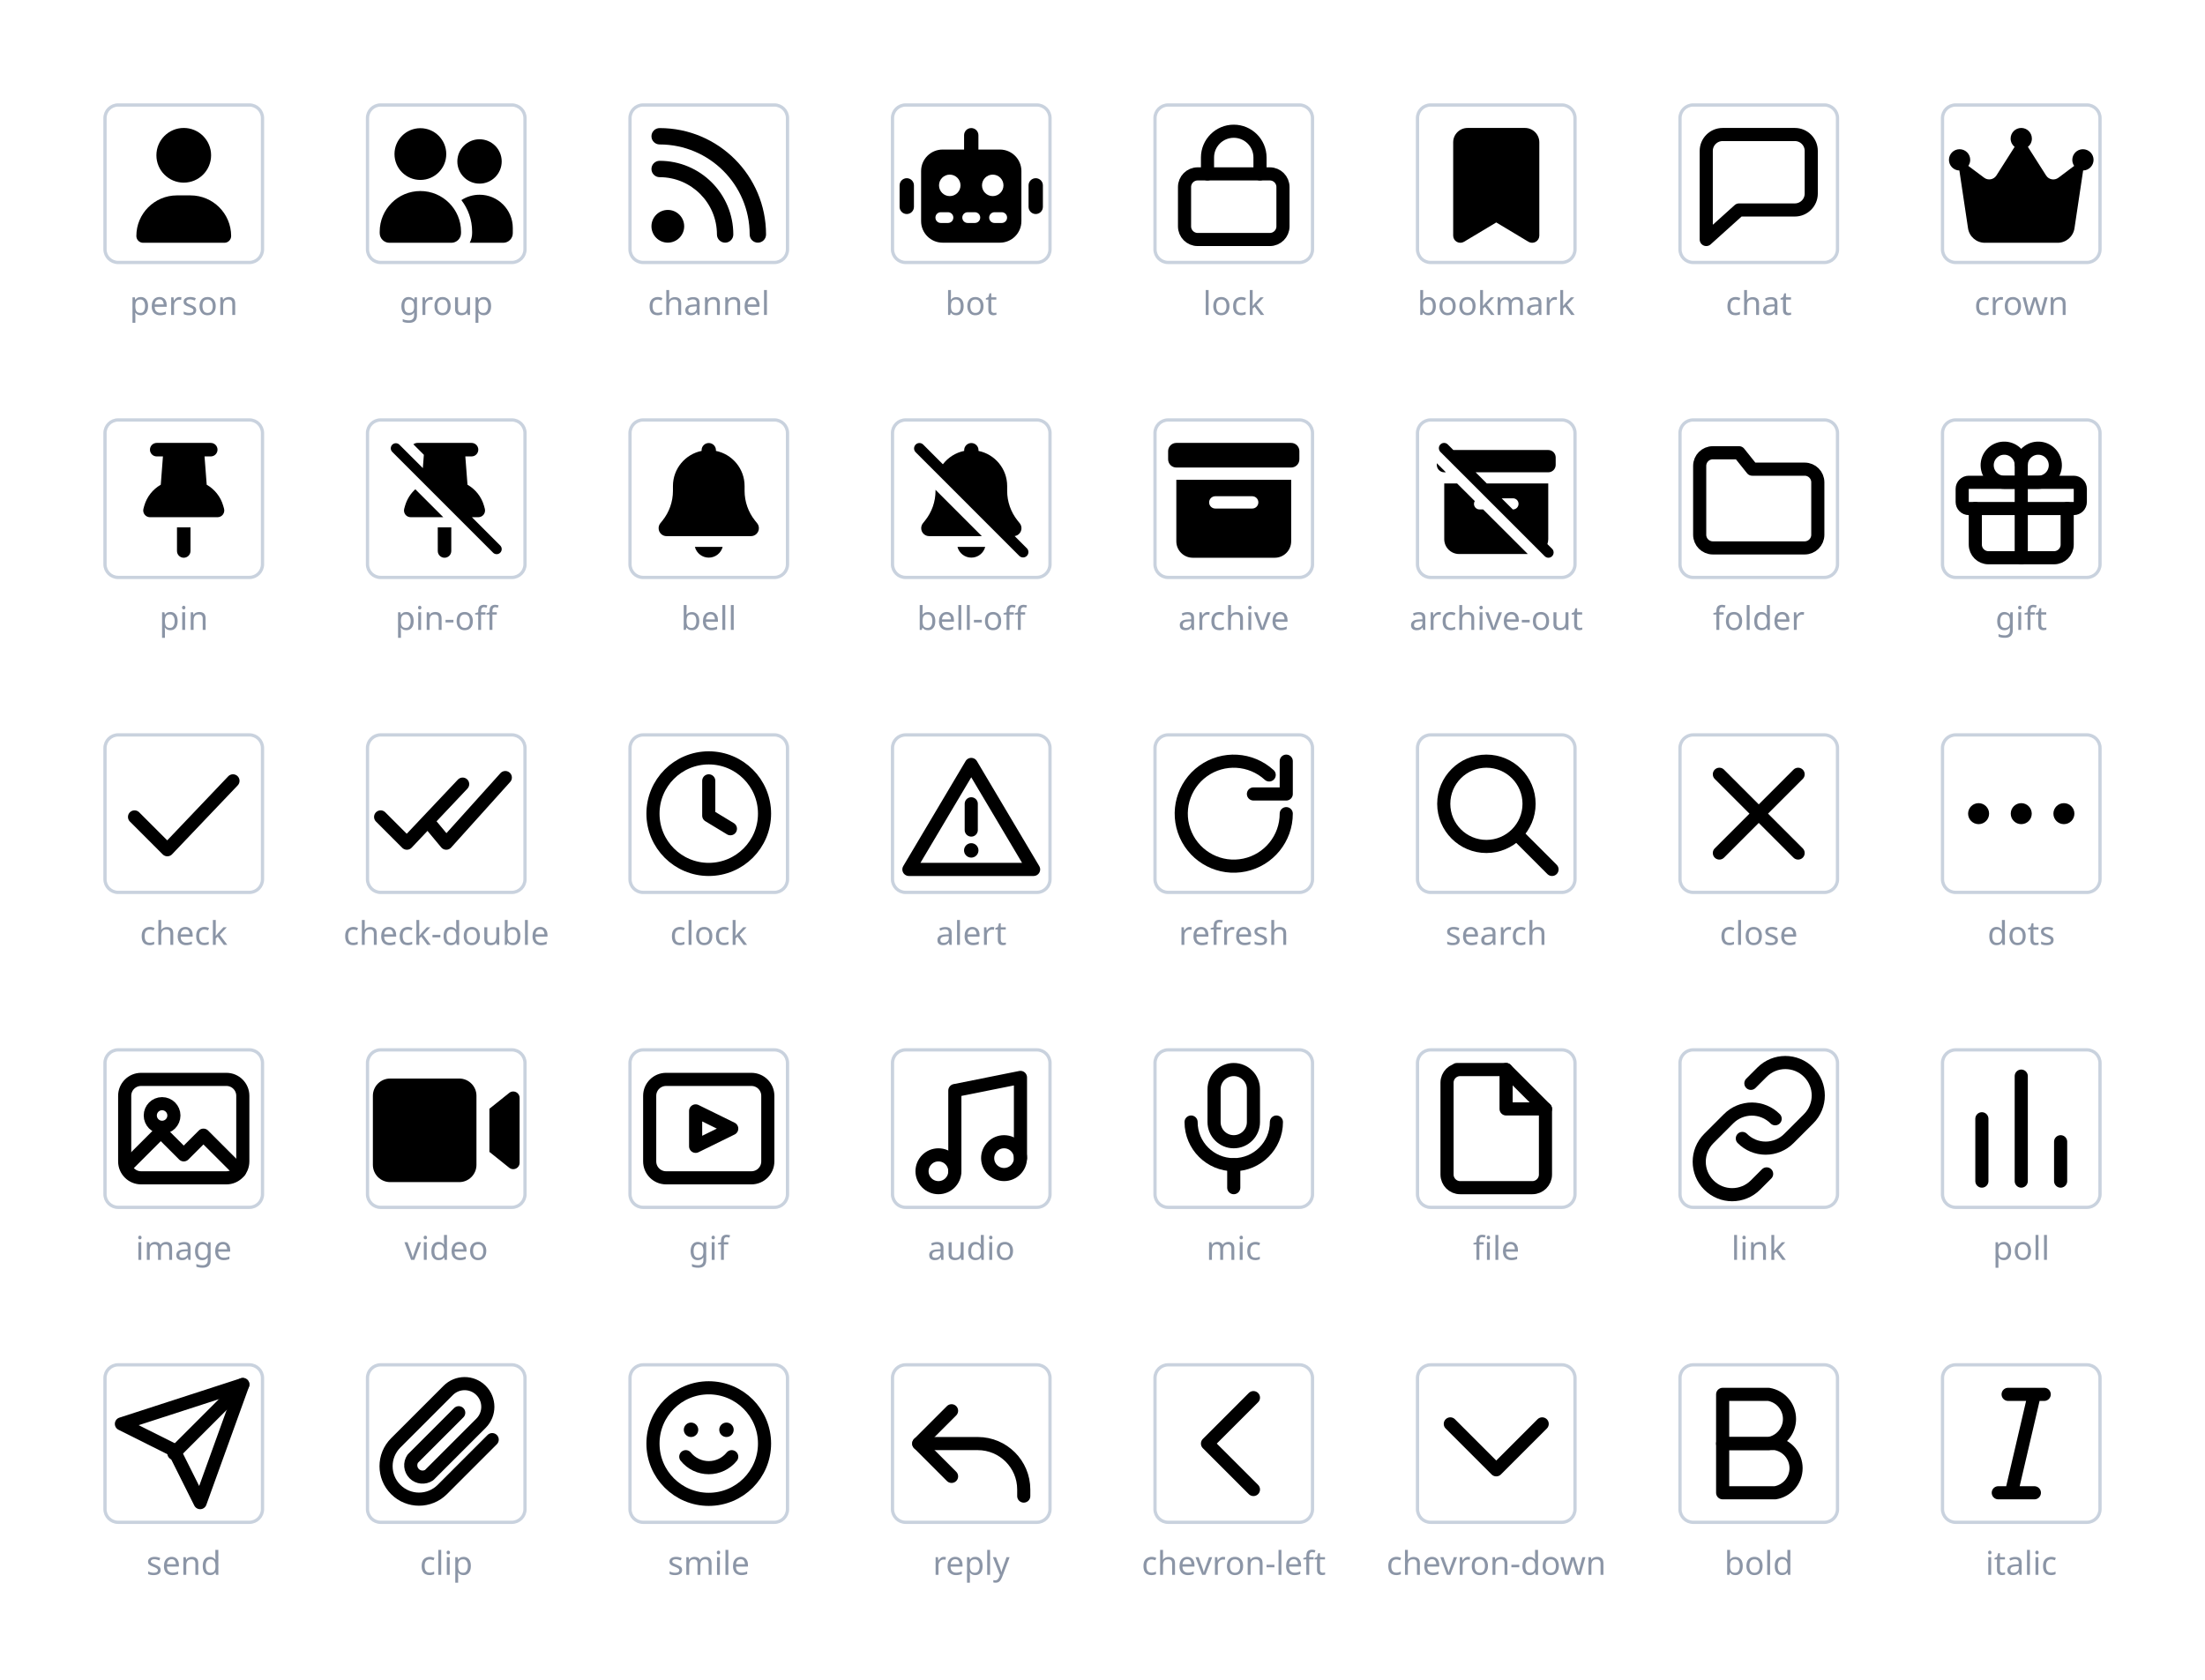
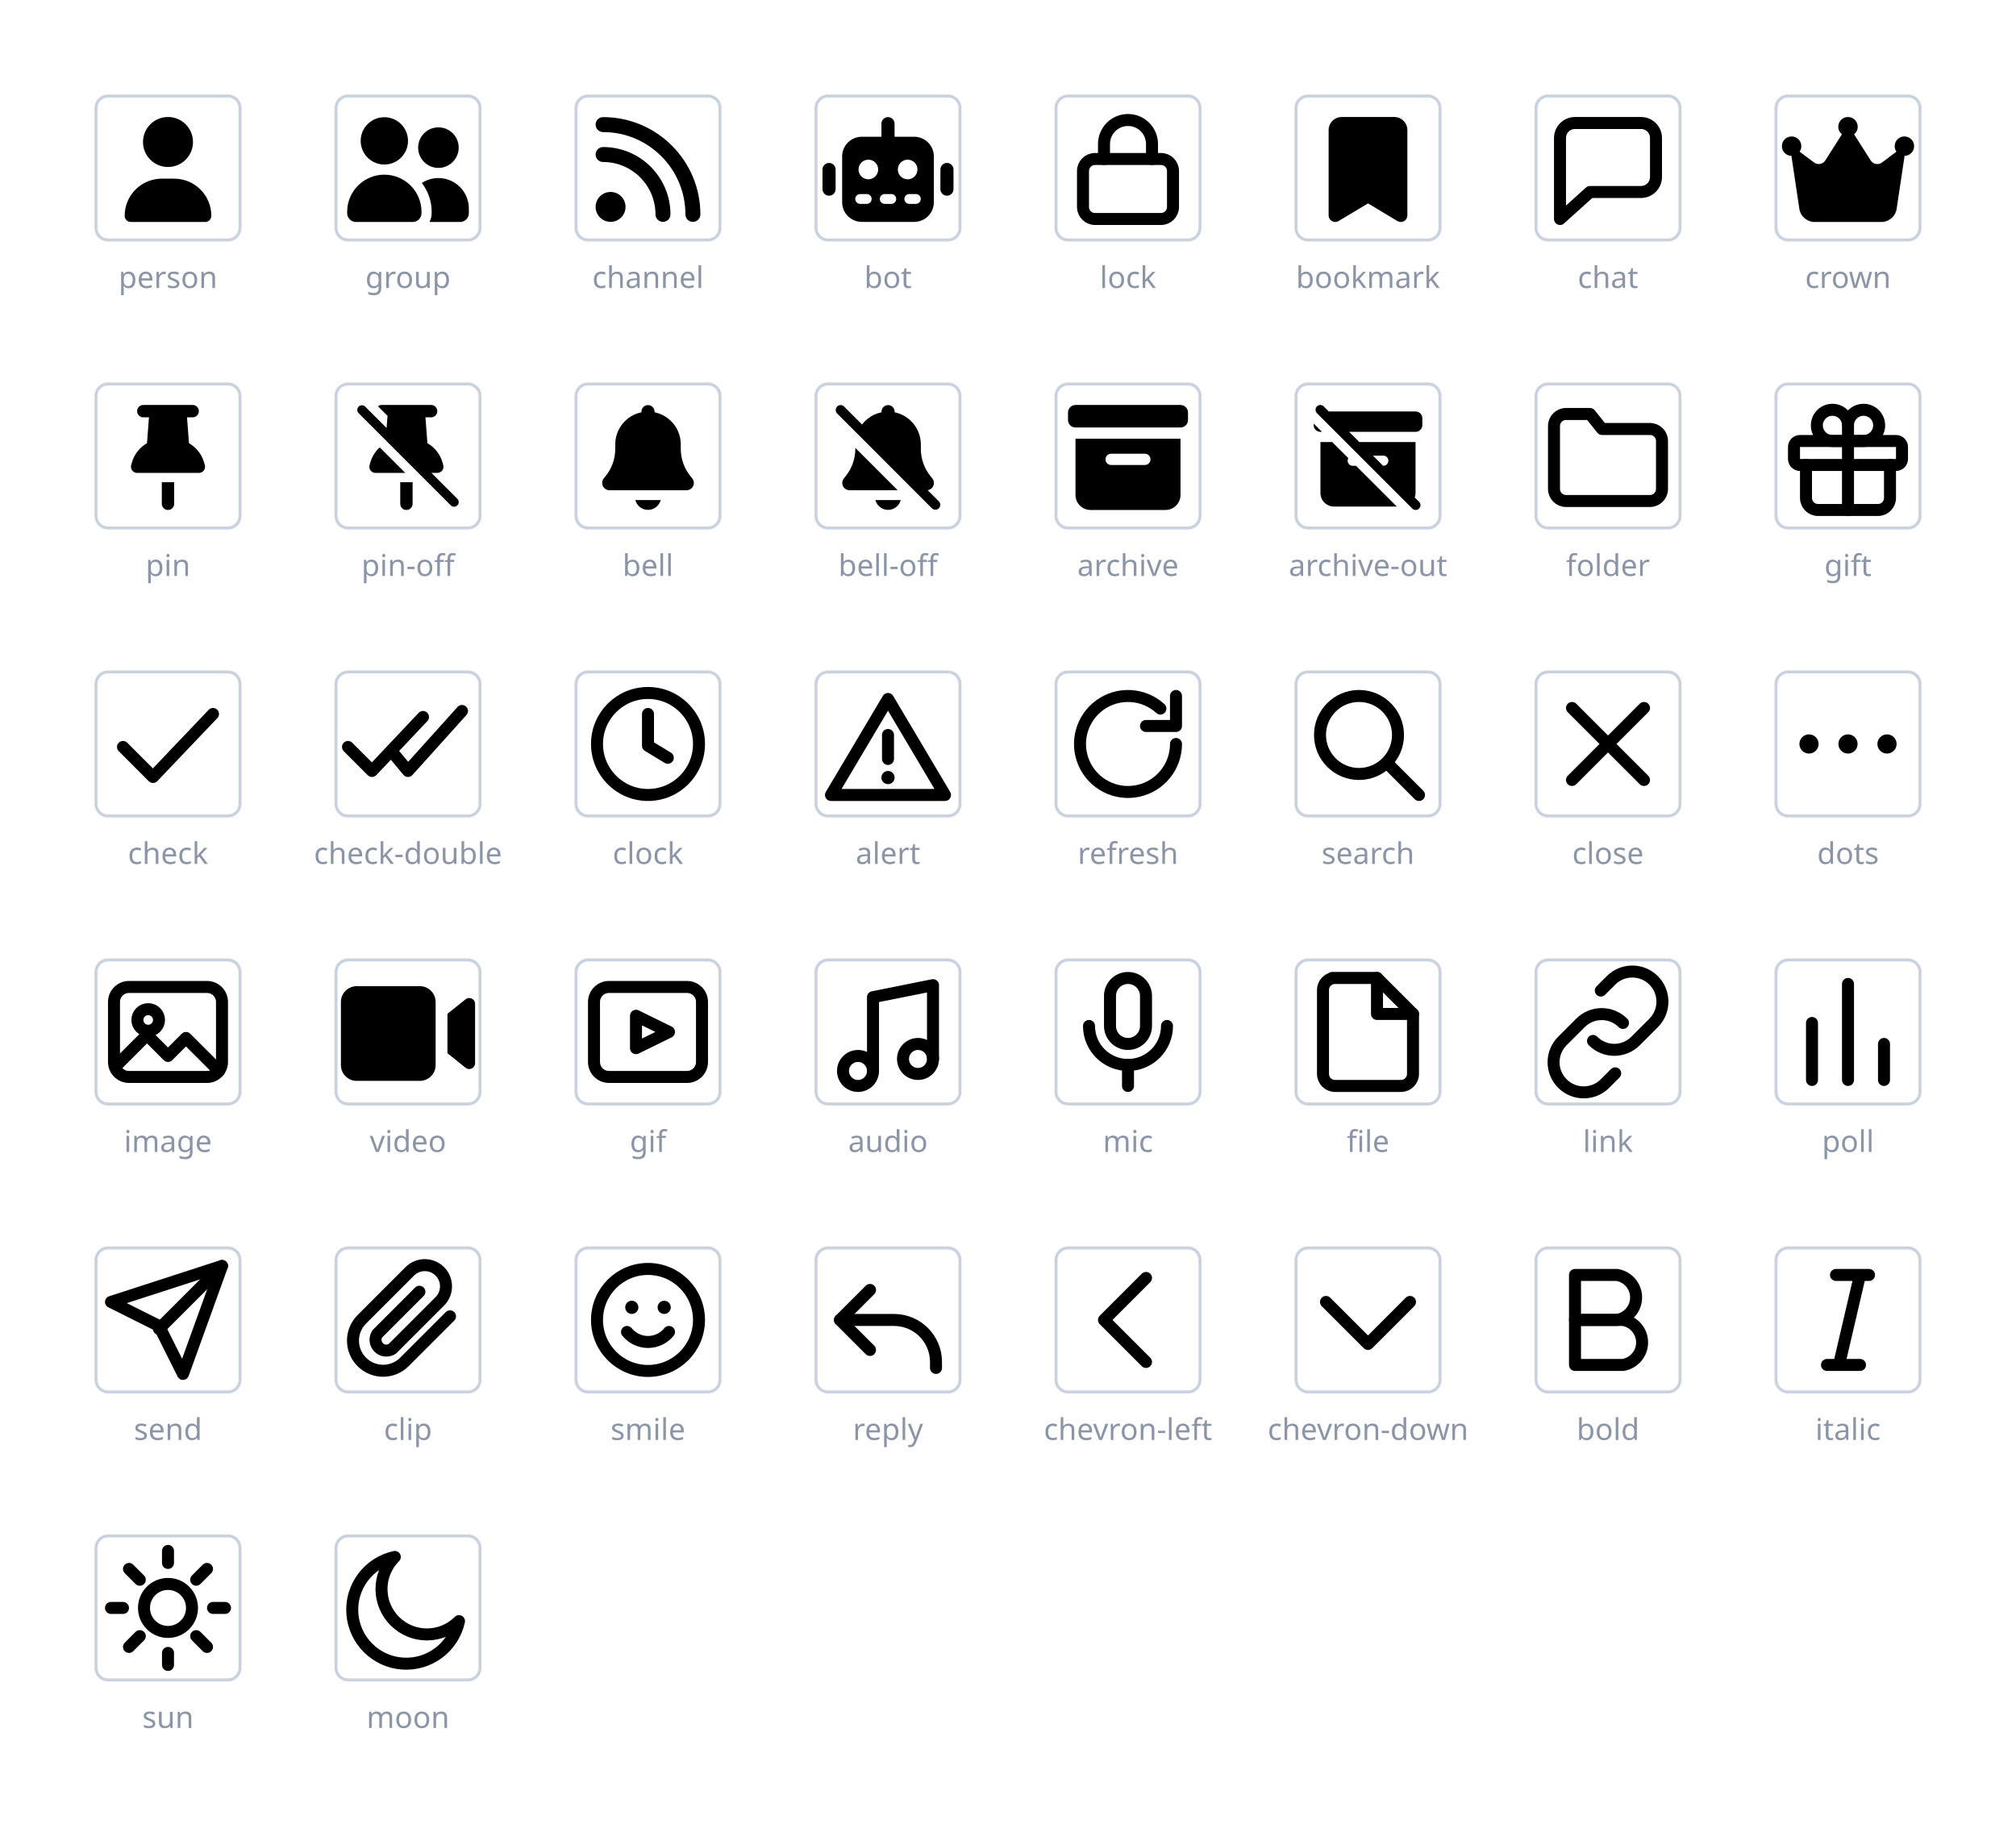
- <svg xmlns="http://www.w3.org/2000/svg" width="336" height="256" viewBox="0 0 336 256" version="1.1" id="svg87">
+ <svg xmlns="http://www.w3.org/2000/svg" width="336" height="304" viewBox="0 0 336 304" version="1.1" id="svg87">
  <defs id="defs87" />
  <g id="i-person">
    <rect data-cell="box" x="16" y="16" width="24" height="24" rx="2" fill="none" stroke="#c9d2de" stroke-width="0.5" id="rect1" style="stroke-linecap:round;stroke-linejoin:round" />
    <text data-guide="label" x="28" y="48" font-family="sans-serif" font-size="5px" text-anchor="middle" fill="#8b95a6" stroke="none" id="text1" style="stroke-width:2;stroke-linecap:round;stroke-linejoin:round">person</text>
    <path d="m 28,27.833 c 2.302,0 4.167,-1.865 4.167,-4.167 C 32.167,21.365 30.302,19.5 28,19.5 c -2.302,0 -4.167,1.865 -4.167,4.167 0,2.302 1.865,4.167 4.167,4.167 z m -1.031,1.944 c -3.42,0 -6.191,2.771 -6.191,6.191 C 20.778,36.538 21.24,37 21.809,37 h 12.382 c 0.569,0 1.031,-0.462 1.031,-1.031 0,-3.42 -2.771,-6.191 -6.191,-6.191 z" id="path1-2" style="fill:currentColor;fill-opacity:1;stroke:none;stroke-width:0.035;stroke-linecap:round;stroke-linejoin:round;stroke-opacity:1" />
  </g>
  <g id="i-group" transform="translate(56,16)" fill="none" stroke="currentColor" stroke-width="2" stroke-linecap="round" stroke-linejoin="round">
    <rect data-cell="box" x="0" y="0" width="24" height="24" rx="2" fill="none" stroke="#c9d2de" stroke-width="0.5" id="rect2" />
    <text data-guide="label" x="12" y="32" font-family="sans-serif" font-size="5" text-anchor="middle" fill="#8b95a6" stroke="none" id="text2">group</text>
    <path d="m 60.113,23.479 c 0,-2.18 1.764,-3.944 3.944,-3.944 2.18,0 3.944,1.764 3.944,3.944 0,2.18 -1.764,3.944 -3.944,3.944 -2.18,0 -3.944,-1.764 -3.944,-3.944 z m -2.254,11.831 c 0,-3.423 2.775,-6.197 6.197,-6.197 3.423,0 6.197,2.775 6.197,6.197 v 0.211 C 70.254,36.338 69.592,37 68.775,37 h -9.437 c -0.817,0 -1.479,-0.662 -1.479,-1.479 z M 73.07,21.225 c 1.866,0 3.38,1.514 3.38,3.38 0,1.866 -1.514,3.38 -3.38,3.38 -1.866,0 -3.38,-1.514 -3.38,-3.38 0,-1.866 1.514,-3.38 3.38,-3.38 z m 0,8.451 c 2.799,0 5.07,2.271 5.07,5.07 v 0.789 C 78.141,36.345 77.486,37 76.676,37 h -5.099 c 0.232,-0.44 0.366,-0.944 0.366,-1.479 v -0.211 c 0,-1.813 -0.613,-3.482 -1.637,-4.813 0.796,-0.518 1.746,-0.82 2.764,-0.82 z" id="path1-6" style="stroke-width:0.035;stroke:none;fill:currentColor;fill-opacity:1" transform="translate(-56,-16)" />
  </g>
  <g id="i-channel" transform="translate(96,16)" fill="none" stroke="currentColor" stroke-width="2" stroke-linecap="round" stroke-linejoin="round">
    <rect data-cell="box" x="0" y="0" width="24" height="24" rx="2" fill="none" stroke="#c9d2de" stroke-width="0.5" id="rect6" />
    <text data-guide="label" x="12" y="32" font-family="sans-serif" font-size="5" text-anchor="middle" fill="#8b95a6" stroke="none" id="text6">channel</text>
    <path d="m 3.269,4.767 c 0,-0.69 0.557,-1.247 1.247,-1.247 8.957,0 16.214,7.257 16.214,16.214 0,0.69 -0.557,1.247 -1.247,1.247 -0.69,0 -1.247,-0.557 -1.247,-1.247 0,-7.577 -6.143,-13.719 -13.719,-13.719 -0.69,0 -1.247,-0.557 -1.247,-1.247 z m 0,13.719 c 0,-1.376 1.119,-2.494 2.494,-2.494 1.376,0 2.494,1.119 2.494,2.494 0,1.376 -1.119,2.494 -2.494,2.494 -1.376,0 -2.494,-1.119 -2.494,-2.494 z M 4.517,8.508 c 6.201,0 11.225,5.024 11.225,11.225 0,0.69 -0.557,1.247 -1.247,1.247 -0.69,0 -1.247,-0.557 -1.247,-1.247 0,-4.821 -3.909,-8.731 -8.731,-8.731 -0.69,0 -1.247,-0.557 -1.247,-1.247 0,-0.69 0.557,-1.247 1.247,-1.247 z" id="path1-7" style="stroke-width:0.039;stroke:none;fill:currentColor;fill-opacity:1" />
  </g>
  <g id="i-bot" transform="translate(136,16)" fill="none" stroke="currentColor" stroke-width="2" stroke-linecap="round" stroke-linejoin="round">
    <rect data-cell="box" x="0" y="0" width="24" height="24" rx="2" fill="none" stroke="#c9d2de" stroke-width="0.5" id="rect8" />
    <text data-guide="label" x="12" y="32" font-family="sans-serif" font-size="5" text-anchor="middle" fill="#8b95a6" stroke="none" id="text8">bot</text>
    <path d="M 13.092,4.609 C 13.092,4.005 12.604,3.517 12,3.517 c -0.604,0 -1.092,0.488 -1.092,1.092 V 6.792 H 7.634 c -1.808,0 -3.275,1.467 -3.275,3.275 v 7.641 c 0,1.808 1.467,3.275 3.275,3.275 h 8.733 c 1.808,0 3.275,-1.467 3.275,-3.275 v -7.641 c 0,-1.808 -1.467,-3.275 -3.275,-3.275 H 13.092 Z M 6.542,17.162 c 0,-0.454 0.365,-0.819 0.819,-0.819 h 1.092 c 0.454,0 0.819,0.365 0.819,0.819 0,0.454 -0.365,0.819 -0.819,0.819 H 7.361 c -0.454,0 -0.819,-0.365 -0.819,-0.819 z m 4.094,0 c 0,-0.454 0.365,-0.819 0.819,-0.819 h 1.092 c 0.454,0 0.819,0.365 0.819,0.819 0,0.454 -0.365,0.819 -0.819,0.819 h -1.092 c -0.454,0 -0.819,-0.365 -0.819,-0.819 z m 4.094,0 c 0,-0.454 0.365,-0.819 0.819,-0.819 h 1.092 c 0.454,0 0.819,0.365 0.819,0.819 0,0.454 -0.365,0.819 -0.819,0.819 h -1.092 c -0.454,0 -0.819,-0.365 -0.819,-0.819 z M 8.725,10.613 c 0.904,0 1.637,0.733 1.637,1.637 0,0.904 -0.733,1.637 -1.637,1.637 -0.904,0 -1.637,-0.733 -1.637,-1.637 0,-0.904 0.733,-1.637 1.637,-1.637 z M 13.637,12.25 c 0,-0.904 0.733,-1.637 1.637,-1.637 0.904,0 1.637,0.733 1.637,1.637 0,0.904 -0.733,1.637 -1.637,1.637 -0.904,0 -1.637,-0.733 -1.637,-1.637 z m -10.37,0 c 0,-0.604 -0.488,-1.092 -1.092,-1.092 -0.604,0 -1.092,0.488 -1.092,1.092 v 3.275 c 0,0.604 0.488,1.092 1.092,1.092 0.604,0 1.092,-0.488 1.092,-1.092 z m 18.558,-1.092 c -0.604,0 -1.092,0.488 -1.092,1.092 v 3.275 c 0,0.604 0.488,1.092 1.092,1.092 0.604,0 1.092,-0.488 1.092,-1.092 V 12.25 c 0,-0.604 -0.488,-1.092 -1.092,-1.092 z" id="path1-9" style="stroke-width:0.034;stroke:none;fill:currentColor;fill-opacity:1" />
  </g>
  <g id="i-lock" transform="translate(176,16)" fill="none" stroke="currentColor" stroke-width="2" stroke-linecap="round" stroke-linejoin="round">
    <rect data-cell="box" x="0" y="0" width="24" height="24" rx="2" fill="none" stroke="#c9d2de" stroke-width="0.5" id="rect12" />
    <text data-guide="label" x="12" y="32" font-family="sans-serif" font-size="5" text-anchor="middle" fill="#8b95a6" stroke="none" id="text12">lock</text>
    <path d="M6.5 10.5h11a2 2 0 0 1 2 2v6a2 2 0 0 1-2 2h-11a2 2 0 0 1-2-2v-6a2 2 0 0 1 2-2Z" id="path13" />
    <path d="M8 10.5V8a4 4 0 0 1 8 0v2.5" id="path14" />
  </g>
  <g id="i-bookmark" transform="translate(216,16)" fill="none" stroke="currentColor" stroke-width="2" stroke-linecap="round" stroke-linejoin="round">
    <rect data-cell="box" x="0" y="0" width="24" height="24" rx="2" fill="none" stroke="#c9d2de" stroke-width="0.5" id="rect14" />
    <text data-guide="label" x="12" y="32" font-family="sans-serif" font-size="5" text-anchor="middle" fill="#8b95a6" stroke="none" id="text14">bookmark</text>
    <path d="M 7.625,3.5 C 6.418,3.5 5.437,4.481 5.437,5.688 V 19.908 c 0,0.393 0.212,0.759 0.554,0.95 0.342,0.191 0.762,0.188 1.101,-0.014 L 12,17.901 l 4.905,2.943 c 0.338,0.202 0.759,0.209 1.101,0.014 0.342,-0.195 0.557,-0.557 0.557,-0.95 V 5.688 C 18.563,4.481 17.582,3.5 16.375,3.5 Z" id="path1-32" style="fill:currentColor;fill-opacity:1;stroke:none;stroke-width:0.068" />
  </g>
  <g id="i-chat" transform="translate(256,16)" fill="none" stroke="currentColor" stroke-width="2" stroke-linecap="round" stroke-linejoin="round">
    <rect data-cell="box" x="0" y="0" width="24" height="24" rx="2" fill="none" stroke="#c9d2de" stroke-width="0.5" id="rect15" />
    <text data-guide="label" x="12" y="32" font-family="sans-serif" font-size="5" text-anchor="middle" fill="#8b95a6" stroke="none" id="text15">chat</text>
    <path d="M6.5 4.5h11A2.5 2.5 0 0 1 20 7v6.5a2.5 2.5 0 0 1-2.5 2.5H9l-5 4.5V7a2.5 2.5 0 0 1 2.5-2.5Z" id="path16" />
  </g>
  <g id="i-crown" transform="translate(296,16)" fill="none" stroke="currentColor" stroke-width="2" stroke-linecap="round" stroke-linejoin="round">
    <rect data-cell="box" x="0" y="0" width="24" height="24" rx="2" fill="none" stroke="#c9d2de" stroke-width="0.5" id="rect16" />
    <text data-guide="label" x="12" y="32" font-family="sans-serif" font-size="5" text-anchor="middle" fill="#8b95a6" stroke="none" id="text16">crown</text>
    <path d="M 13.013,6.384 C 13.385,6.089 13.62,5.631 13.62,5.12 13.62,4.225 12.895,3.5 12,3.5 c -0.895,0 -1.62,0.725 -1.62,1.62 0,0.51 0.239,0.968 0.608,1.264 L 8.216,10.743 c -0.405,0.636 -1.268,0.794 -1.872,0.34 L 3.935,9.281 C 4.117,9.021 4.222,8.701 4.222,8.361 c 0,-0.895 -0.725,-1.62 -1.62,-1.62 -0.895,0 -1.62,0.725 -1.62,1.62 0,0.883 0.709,1.604 1.588,1.62 l 1.321,8.811 C 4.08,20.06 5.17,21 6.454,21 H 17.546 c 1.284,0 2.374,-0.94 2.564,-2.208 l 1.321,-8.811 c 0.879,-0.016 1.588,-0.737 1.588,-1.62 0,-0.895 -0.725,-1.62 -1.62,-1.62 -0.895,0 -1.62,0.725 -1.62,1.62 0,0.34 0.105,0.66 0.288,0.92 l -2.406,1.807 c -0.604,0.454 -1.466,0.296 -1.872,-0.34 z" id="path1-21" style="fill:currentColor;fill-opacity:1;stroke:none;stroke-width:0.081" />
  </g>
  <g id="i-pin" transform="translate(16,64)" fill="none" stroke="currentColor" stroke-width="2" stroke-linecap="round" stroke-linejoin="round">
    <rect data-cell="box" x="0" y="0" width="24" height="24" rx="2" fill="none" stroke="#c9d2de" stroke-width="0.5" id="rect17" />
    <text data-guide="label" x="12" y="32" font-family="sans-serif" font-size="5" text-anchor="middle" fill="#8b95a6" stroke="none" id="text17">pin</text>
    <path d="M 6.851,4.529 C 6.851,3.96 7.311,3.5 7.881,3.5 h 8.235 c 0.569,0 1.029,0.46 1.029,1.029 0,0.569 -0.46,1.029 -1.029,1.029 h -0.949 l 0.331,4.314 c 1.193,0.682 2.117,1.814 2.516,3.207 l 0.122,0.431 c 0.09,0.312 0.026,0.643 -0.167,0.904 -0.193,0.261 -0.502,0.409 -0.824,0.409 H 6.851 c -0.322,0 -0.627,-0.151 -0.82,-0.409 C 5.838,14.158 5.774,13.823 5.864,13.511 l 0.119,-0.431 C 6.382,11.687 7.302,10.555 8.498,9.873 L 8.83,5.559 H 7.881 C 7.311,5.559 6.851,5.099 6.851,4.529 Z M 10.969,16.368 h 2.059 v 3.603 C 13.028,20.54 12.568,21 11.998,21 11.429,21 10.969,20.54 10.969,19.971 Z" id="path1-0" style="fill:currentColor;fill-opacity:1;stroke:none;stroke-width:0.032" />
  </g>
  <g id="i-pin-off" transform="translate(56,64)" fill="none" stroke="currentColor" stroke-width="2" stroke-linecap="round" stroke-linejoin="round">
    <rect data-cell="box" x="0" y="0" width="24" height="24" rx="2" fill="none" stroke="#c9d2de" stroke-width="0.5" id="rect19" />
    <text data-guide="label" x="12" y="32" font-family="sans-serif" font-size="5" text-anchor="middle" fill="#8b95a6" stroke="none" id="text19">pin-off</text>
    <path d="m 4.865,3.773 c -0.302,-0.302 -0.791,-0.302 -1.091,-1.4e-6 -0.299,0.302 -0.302,0.791 -0.003,1.094 L 19.135,20.23 c 0.302,0.302 0.791,0.302 1.091,10e-7 0.299,-0.302 0.302,-0.791 0,-1.091 l -4.313,-4.316 h 0.972 c 0.322,0 0.627,-0.151 0.82,-0.409 0.193,-0.257 0.257,-0.592 0.167,-0.904 l -0.119,-0.431 c -0.399,-1.393 -1.319,-2.525 -2.516,-3.207 l -0.331,-4.314 0.949,1.4e-6 c 0.569,0 1.029,-0.46 1.029,-1.029 C 16.884,3.96 16.424,3.5 15.855,3.5 l -8.235,7.3e-6 c -0.238,0 -0.454,0.08 -0.627,0.212 L 8.588,5.311 8.433,7.341 Z M 11.551,14.824 7.288,10.564 c -0.73,0.659 -1.28,1.525 -1.567,2.519 L 5.599,13.514 c -0.09,0.312 -0.026,0.643 0.167,0.904 0.193,0.261 0.502,0.405 0.824,0.405 z m -0.843,5.147 c 0,0.569 0.46,1.029 1.029,1.029 0.569,0 1.029,-0.46 1.029,-1.029 V 16.368 l -2.059,2e-6 z" id="path1-27" style="fill:currentColor;fill-opacity:1;stroke:none;stroke-width:1;stroke-opacity:1;stroke-dasharray:none" />
  </g>
  <g id="i-bell" transform="translate(96,64)" fill="none" stroke="currentColor" stroke-width="2" stroke-linecap="round" stroke-linejoin="round">
    <rect data-cell="box" x="0" y="0" width="24" height="24" rx="2" fill="none" stroke="#c9d2de" stroke-width="0.5" id="rect22" />
    <text data-guide="label" x="12" y="32" font-family="sans-serif" font-size="5" text-anchor="middle" fill="#8b95a6" stroke="none" id="text22">bell</text>
    <path d="m 12.002,3.517 c -0.604,0 -1.092,0.488 -1.092,1.092 V 4.718 C 8.42,5.223 6.544,7.426 6.544,10.067 v 0.74 c 0,1.641 -0.559,3.234 -1.583,4.517 l -0.334,0.416 c -0.174,0.215 -0.266,0.481 -0.266,0.757 0,0.669 0.542,1.211 1.211,1.211 H 18.429 c 0.669,0 1.211,-0.542 1.211,-1.211 0,-0.276 -0.092,-0.542 -0.266,-0.757 l -0.334,-0.416 c -1.02,-1.283 -1.579,-2.876 -1.579,-4.517 v -0.74 c 0,-2.64 -1.876,-4.844 -4.366,-5.349 V 4.609 c 0,-0.604 -0.488,-1.092 -1.092,-1.092 z M 9.887,19.346 c 0.242,0.942 1.098,1.637 2.115,1.637 1.017,0 1.873,-0.696 2.115,-1.637 z" id="path1" style="fill:currentColor;fill-opacity:1;stroke-width:0.034;stroke:none" />
  </g>
  <g id="i-bell-off" transform="translate(136,64)" fill="none" stroke="currentColor" stroke-width="2" stroke-linecap="round" stroke-linejoin="round">
    <rect data-cell="box" x="0" y="0" width="24" height="24" rx="2" fill="none" stroke="#c9d2de" stroke-width="0.5" id="rect24" />
    <text data-guide="label" x="12" y="32" font-family="sans-serif" font-size="5" text-anchor="middle" fill="#8b95a6" stroke="none" id="text24">bell-off</text>
    <path d="m 4.683,3.757 c -0.321,-0.321 -0.839,-0.321 -1.156,0 -0.317,0.321 -0.321,0.839 -0.003,1.16 L 19.317,20.715 c 0.321,0.321 0.839,0.321 1.156,0 0.317,-0.321 0.321,-0.839 0,-1.156 L 18.612,17.698 c 0.587,-0.082 1.04,-0.59 1.04,-1.201 0,-0.276 -0.092,-0.542 -0.266,-0.757 L 19.052,15.324 C 18.032,14.042 17.472,12.449 17.472,10.808 v -0.74 c 0,-2.64 -1.876,-4.844 -4.366,-5.348 V 4.61 c 0,-0.604 -0.488,-1.092 -1.092,-1.092 -0.604,0 -1.092,0.488 -1.092,1.092 V 4.719 C 9.607,4.985 8.46,5.729 7.676,6.756 Z m 1.873,7.047 c 0,1.641 -0.559,3.234 -1.583,4.516 L 4.64,15.737 c -0.171,0.215 -0.266,0.481 -0.266,0.757 0,0.669 0.542,1.211 1.211,1.211 H 13.611 L 6.554,10.648 v 0.153 z m 5.458,10.178 c 1.016,0 1.873,-0.696 2.115,-1.637 H 9.9 c 0.242,0.941 1.098,1.637 2.115,1.637 z" id="path1-3" style="fill:currentColor;fill-opacity:1;stroke-width:0.034;stroke:none" />
  </g>
  <g id="i-archive" transform="translate(176,64)" fill="none" stroke="currentColor" stroke-width="2" stroke-linecap="round" stroke-linejoin="round">
    <rect data-cell="box" x="0" y="0" width="24" height="24" rx="2" fill="none" stroke="#c9d2de" stroke-width="0.5" id="rect27" />
    <text data-guide="label" x="12" y="32" font-family="sans-serif" font-size="5" text-anchor="middle" fill="#8b95a6" stroke="none" id="text27">archive</text>
    <path d="m 2,4.75 c 0,-0.691 0.559,-1.25 1.25,-1.25 H 20.75 C 21.441,3.5 22,4.059 22,4.75 V 6 c 0,0.691 -0.559,1.25 -1.25,1.25 H 3.25 c -0.691,0 -1.25,-0.559 -1.25,-1.25 z m 1.25,4.375 H 20.75 V 18.5 c 0,1.379 -1.121,2.5 -2.5,2.5 H 5.75 c -1.379,0 -2.5,-1.121 -2.5,-2.5 z m 5.937,2.5 c -0.52,0 -0.938,0.418 -0.938,0.938 0,0.52 0.418,0.938 0.938,0.938 H 14.812 c 0.52,0 0.938,-0.418 0.938,-0.938 0,-0.52 -0.418,-0.938 -0.938,-0.938 z" id="path1-5" style="fill:currentColor;fill-opacity:1;stroke:none;stroke-width:0.039" />
  </g>
  <g id="i-archive-out" transform="translate(216,64)" fill="none" stroke="currentColor" stroke-width="2" stroke-linecap="round" stroke-linejoin="round">
    <rect data-cell="box" x="0" y="0" width="24" height="24" rx="2" fill="none" stroke="#c9d2de" stroke-width="0.5" id="rect30" />
    <text data-guide="label" x="12" y="32" font-family="sans-serif" font-size="5" text-anchor="middle" fill="#8b95a6" stroke="none" id="text30">archive-out</text>
    <path id="path1-5-8" style="fill:currentColor;fill-opacity:1;stroke:none;stroke-width:0.035" d="m 4.051,3.5 c -0.204,0 -0.408,0.079 -0.563,0.236 -0.286,0.29 -0.305,0.741 -0.062,1.055 -0.003,0.002 -0.006,0.004 -0.009,0.006 l 0.056,0.056 c 0.005,0.005 0.008,0.01 0.012,0.015 l 3.113,3.11 1.698,1.698 2.264,2.264 1.698,1.698 7.126,7.126 c 0.313,0.313 0.817,0.313 1.126,0 0.31,-0.313 0.313,-0.82 0,-1.129 l -0.719,-0.719 c 0.083,-0.235 0.133,-0.486 0.133,-0.749 V 9.677 H 10.558 L 8.86,7.979 H 19.925 c 0.626,0 1.132,-0.506 1.132,-1.132 v -1.132 c 0,-0.626 -0.506,-1.132 -1.132,-1.132 H 5.464 L 4.617,3.736 C 4.461,3.579 4.256,3.5 4.051,3.5 Z M 2.943,6.593 V 6.846 c 0,0.626 0.506,1.132 1.132,1.132 h 0.256 z m 1.132,3.084 v 8.491 c 0,1.249 1.015,2.264 2.264,2.264 H 16.809 L 10.004,13.639 H 9.453 c -0.471,0 -0.849,-0.379 -0.849,-0.849 0,-0.157 0.047,-0.301 0.121,-0.428 L 6.033,9.677 Z m 8.748,2.264 h 1.725 c 0.471,0 0.849,0.379 0.849,0.849 0,0.471 -0.379,0.849 -0.849,0.849 h -0.027 z" />
  </g>
  <g id="i-folder" transform="translate(256,64)" fill="none" stroke="currentColor" stroke-width="2" stroke-linecap="round" stroke-linejoin="round">
    <rect data-cell="box" x="0" y="0" width="24" height="24" rx="2" fill="none" stroke="#c9d2de" stroke-width="0.5" id="rect33" />
    <text data-guide="label" x="12" y="32" font-family="sans-serif" font-size="5" text-anchor="middle" fill="#8b95a6" stroke="none" id="text33">folder</text>
    <path d="M3 7a2 2 0 0 1 2-2h4l2 2.5h8a2 2 0 0 1 2 2v8a2 2 0 0 1-2 2H5a2 2 0 0 1-2-2Z" id="path34" />
  </g>
  <g id="i-gift" transform="translate(296,64)" fill="none" stroke="currentColor" stroke-width="2" stroke-linecap="round" stroke-linejoin="round">
    <rect data-cell="box" x="0" y="0" width="24" height="24" rx="2" fill="none" stroke="#c9d2de" stroke-width="0.5" id="rect34" />
    <text data-guide="label" x="12" y="32" font-family="sans-serif" font-size="5" text-anchor="middle" fill="#8b95a6" stroke="none" id="text34">gift</text>
    <path d="M4 9.5h16a1 1 0 0 1 1 1v2a1 1 0 0 1-1 1H4a1 1 0 0 1-1-1v-2a1 1 0 0 1 1-1Z" id="path35" />
    <path d="M5 13.5V19a2 2 0 0 0 2 2h10a2 2 0 0 0 2-2v-5.5" id="path36" />
    <path d="M12 9.5V21" id="path37" />
    <path d="M12 9.5V6.7a2.6 2.6 0 1 0-2.6 2.8H12" id="path38" />
    <path d="M12 6.7a2.6 2.6 0 1 1 2.6 2.8H12" id="path39" />
  </g>
  <g id="i-check" transform="translate(16,112)" fill="none" stroke="currentColor" stroke-width="2" stroke-linecap="round" stroke-linejoin="round">
    <rect data-cell="box" x="0" y="0" width="24" height="24" rx="2" fill="none" stroke="#c9d2de" stroke-width="0.5" id="rect39" />
    <text data-guide="label" x="12" y="32" font-family="sans-serif" font-size="5" text-anchor="middle" fill="#8b95a6" stroke="none" id="text39">check</text>
    <path d="M4.5 12.5 9.5 17.5 19.5 7" id="path40" />
  </g>
  <g id="i-check-double" transform="translate(56,112)" fill="none" stroke="currentColor" stroke-width="2" stroke-linecap="round" stroke-linejoin="round">
    <rect data-cell="box" x="0" y="0" width="24" height="24" rx="2" fill="none" stroke="#c9d2de" stroke-width="0.5" id="rect40" />
    <text data-guide="label" x="12" y="32" font-family="sans-serif" font-size="5" text-anchor="middle" fill="#8b95a6" stroke="none" id="text40">check-double</text>
    <path d="M2 12.5 6 16.5 14.5 7.5" id="path41" />
    <path d="M9.5 13.5 12 16.5 21 6.5" id="path42" />
  </g>
  <g id="i-clock" transform="translate(96,112)" fill="none" stroke="currentColor" stroke-width="2" stroke-linecap="round" stroke-linejoin="round">
    <rect data-cell="box" x="0" y="0" width="24" height="24" rx="2" fill="none" stroke="#c9d2de" stroke-width="0.5" id="rect42" />
    <text data-guide="label" x="12" y="32" font-family="sans-serif" font-size="5" text-anchor="middle" fill="#8b95a6" stroke="none" id="text42">clock</text>
    <path d="M12 3.5a8.5 8.5 0 1 1 0 17 8.5 8.5 0 0 1 0-17Z" id="path43" />
    <path d="M12 7v5.3l3.3 2" id="path44" />
  </g>
  <g id="i-alert" transform="translate(136,112)" fill="none" stroke="currentColor" stroke-width="2" stroke-linecap="round" stroke-linejoin="round">
    <rect data-cell="box" x="0" y="0" width="24" height="24" rx="2" fill="none" stroke="#c9d2de" stroke-width="0.5" id="rect44" />
    <text data-guide="label" x="12" y="32" font-family="sans-serif" font-size="5" text-anchor="middle" fill="#8b95a6" stroke="none" id="text44">alert</text>
    <path d="M12 4.5 21.5 20.5H2.5Z" id="path45" />
    <path d="M12 10.5v4" id="path46" />
    <path fill="currentColor" stroke="none" d="M12 16.5a1.1 1.1 0 1 1 0 2.2 1.1 1.1 0 0 1 0-2.2Z" id="path47" />
  </g>
  <g id="i-refresh" transform="translate(176,112)" fill="none" stroke="currentColor" stroke-width="2" stroke-linecap="round" stroke-linejoin="round">
    <rect data-cell="box" x="0" y="0" width="24" height="24" rx="2" fill="none" stroke="#c9d2de" stroke-width="0.5" id="rect47" />
    <text data-guide="label" x="12" y="32" font-family="sans-serif" font-size="5" text-anchor="middle" fill="#8b95a6" stroke="none" id="text47">refresh</text>
    <path d="M20 12a8 8 0 1 1-2.6-5.9" id="path48" />
    <path d="M20 4v5h-5" id="path49" />
  </g>
  <g id="i-search" transform="translate(216,112)" fill="none" stroke="currentColor" stroke-width="2" stroke-linecap="round" stroke-linejoin="round">
    <rect data-cell="box" x="0" y="0" width="24" height="24" rx="2" fill="none" stroke="#c9d2de" stroke-width="0.5" id="rect49" />
    <text data-guide="label" x="12" y="32" font-family="sans-serif" font-size="5" text-anchor="middle" fill="#8b95a6" stroke="none" id="text49">search</text>
    <path d="M10.5 4a6.5 6.5 0 1 1 0 13 6.5 6.5 0 0 1 0-13Z" id="path50" />
    <path d="M15.3 15.3 20.5 20.5" id="path51" />
  </g>
  <g id="i-close" transform="translate(256,112)" fill="none" stroke="currentColor" stroke-width="2" stroke-linecap="round" stroke-linejoin="round">
    <rect data-cell="box" x="0" y="0" width="24" height="24" rx="2" fill="none" stroke="#c9d2de" stroke-width="0.5" id="rect51" />
    <text data-guide="label" x="12" y="32" font-family="sans-serif" font-size="5" text-anchor="middle" fill="#8b95a6" stroke="none" id="text51">close</text>
    <path d="M6 6 18 18M18 6 6 18" id="path52" />
  </g>
  <g id="i-dots" transform="translate(296,112)" fill="none" stroke="currentColor" stroke-width="2" stroke-linecap="round" stroke-linejoin="round">
    <rect data-cell="box" x="0" y="0" width="24" height="24" rx="2" fill="none" stroke="#c9d2de" stroke-width="0.5" id="rect52" />
    <text data-guide="label" x="12" y="32" font-family="sans-serif" font-size="5" text-anchor="middle" fill="#8b95a6" stroke="none" id="text52">dots</text>
    <path fill="currentColor" stroke="none" d="M5.5 10.4a1.6 1.6 0 1 1 0 3.2 1.6 1.6 0 0 1 0-3.2Z" id="path53" />
    <path fill="currentColor" stroke="none" d="M12 10.4a1.6 1.6 0 1 1 0 3.2 1.6 1.6 0 0 1 0-3.2Z" id="path54" />
    <path fill="currentColor" stroke="none" d="M18.5 10.4a1.6 1.6 0 1 1 0 3.2 1.6 1.6 0 0 1 0-3.2Z" id="path55" />
  </g>
  <g id="i-image" transform="translate(16,160)" fill="none" stroke="currentColor" stroke-width="2" stroke-linecap="round" stroke-linejoin="round">
    <rect data-cell="box" x="0" y="0" width="24" height="24" rx="2" fill="none" stroke="#c9d2de" stroke-width="0.5" id="rect55" />
    <text data-guide="label" x="12" y="32" font-family="sans-serif" font-size="5" text-anchor="middle" fill="#8b95a6" stroke="none" id="text55">image</text>
    <path d="M5.5 4.5h13A2.5 2.5 0 0 1 21 7v10a2.5 2.5 0 0 1-2.5 2.5h-13A2.5 2.5 0 0 1 3 17V7a2.5 2.5 0 0 1 2.5-2.5Z" id="path56" />
    <path d="M8.7 8.2a1.8 1.8 0 1 1 0 3.6 1.8 1.8 0 0 1 0-3.6Z" id="path57" />
    <path d="M3.5 17.5 8.5 12.5l3.5 3.5 3-3 5.5 5.5" id="path58" />
  </g>
  <g id="i-video" transform="translate(56,160)" fill="none" stroke="currentColor" stroke-width="2" stroke-linecap="round" stroke-linejoin="round">
    <rect data-cell="box" x="0" y="0" width="24" height="24" rx="2" fill="none" stroke="#c9d2de" stroke-width="0.5" id="rect58" />
    <text data-guide="label" x="12" y="32" font-family="sans-serif" font-size="5" text-anchor="middle" fill="#8b95a6" stroke="none" id="text58">video</text>
    <path d="m 3.45,4.369 c -1.451,0 -2.631,1.18 -2.631,2.631 V 17.523 c 0,1.451 1.18,2.631 2.631,2.631 H 13.973 c 1.451,0 2.631,-1.18 2.631,-2.631 V 6.999 c 0,-1.451 -1.18,-2.631 -2.631,-2.631 z M 18.577,15.55 l 3.021,2.417 c 0.173,0.14 0.386,0.214 0.608,0.214 0.539,0 0.974,-0.436 0.974,-0.974 V 7.316 c 0,-0.539 -0.436,-0.974 -0.974,-0.974 -0.222,0 -0.436,0.074 -0.608,0.214 L 18.577,8.973 Z" id="path1-279" style="fill:currentColor;fill-opacity:1;stroke:none;stroke-width:0.035;stroke-linecap:round;stroke-linejoin:round;stroke-opacity:1" />
  </g>
  <g id="i-gif" transform="translate(96,160)" fill="none" stroke="currentColor" stroke-width="2" stroke-linecap="round" stroke-linejoin="round">
    <rect data-cell="box" x="0" y="0" width="24" height="24" rx="2" fill="none" stroke="#c9d2de" stroke-width="0.5" id="rect60" />
    <text data-guide="label" x="12" y="32" font-family="sans-serif" font-size="5" text-anchor="middle" fill="#8b95a6" stroke="none" id="text60">gif</text>
    <path d="M5.5 4.5h13A2.5 2.5 0 0 1 21 7v10a2.5 2.5 0 0 1-2.5 2.5h-13A2.5 2.5 0 0 1 3 17V7a2.5 2.5 0 0 1 2.5-2.5Z" id="path61" />
    <path d="M10 9.3 15.5 12 10 14.7Z" id="path62" />
  </g>
  <g id="i-audio" transform="translate(136,160)" fill="none" stroke="currentColor" stroke-width="2" stroke-linecap="round" stroke-linejoin="round">
    <rect data-cell="box" x="0" y="0" width="24" height="24" rx="2" fill="none" stroke="#c9d2de" stroke-width="0.5" id="rect62" />
    <text data-guide="label" x="12" y="32" font-family="sans-serif" font-size="5" text-anchor="middle" fill="#8b95a6" stroke="none" id="text62">audio</text>
    <path d="M9.5 18.5V6.2l10-2v12.3" id="path63" />
    <path d="M7 16a2.5 2.5 0 1 1 0 5 2.5 2.5 0 0 1 0-5Z" id="path64" />
    <path d="M17 14a2.5 2.5 0 1 1 0 5 2.5 2.5 0 0 1 0-5Z" id="path65" />
  </g>
  <g id="i-mic" transform="translate(176,160)" fill="none" stroke="currentColor" stroke-width="2" stroke-linecap="round" stroke-linejoin="round">
    <rect data-cell="box" x="0" y="0" width="24" height="24" rx="2" fill="none" stroke="#c9d2de" stroke-width="0.5" id="rect65" />
    <text data-guide="label" x="12" y="32" font-family="sans-serif" font-size="5" text-anchor="middle" fill="#8b95a6" stroke="none" id="text65">mic</text>
    <path d="M12 3a3 3 0 0 1 3 3v5a3 3 0 0 1-6 0V6a3 3 0 0 1 3-3Z" id="path66" />
    <path d="M5.5 11a6.5 6.5 0 0 0 13 0" id="path67" />
    <path d="M12 17.5V21" id="path68" />
  </g>
  <g id="i-file" transform="translate(216,160)" fill="none" stroke="currentColor" stroke-width="2" stroke-linecap="round" stroke-linejoin="round">
    <rect data-cell="box" x="0" y="0" width="24" height="24" rx="2" fill="none" stroke="#c9d2de" stroke-width="0.5" id="rect68" />
    <text data-guide="label" x="12" y="32" font-family="sans-serif" font-size="5" text-anchor="middle" fill="#8b95a6" stroke="none" id="text68">file</text>
    <path d="M6 3h7.5L19.5 9v10a2 2 0 0 1-2 2h-11a2 2 0 0 1-2-2V5a2 2 0 0 1 2-2Z" id="path69" />
    <path d="M13.5 3v6h6" id="path70" />
  </g>
  <g id="i-link" transform="translate(256,160)" fill="none" stroke="currentColor" stroke-width="2" stroke-linecap="round" stroke-linejoin="round">
    <rect data-cell="box" x="0" y="0" width="24" height="24" rx="2" fill="none" stroke="#c9d2de" stroke-width="0.5" id="rect70" />
    <text data-guide="label" x="12" y="32" font-family="sans-serif" font-size="5" text-anchor="middle" fill="#8b95a6" stroke="none" id="text70">link</text>
    <path d="M9.5 13.5a5 5 0 0 0 7.1 0l3-3a5 5 0 0 0-7.1-7.1l-1.7 1.7" id="path71" />
    <path d="M14.5 10.5a5 5 0 0 0-7.1 0l-3 3a5 5 0 0 0 7.1 7.1l1.7-1.7" id="path72" />
  </g>
  <g id="i-poll" transform="translate(296,160)" fill="none" stroke="currentColor" stroke-width="2" stroke-linecap="round" stroke-linejoin="round">
    <rect data-cell="box" x="0" y="0" width="24" height="24" rx="2" fill="none" stroke="#c9d2de" stroke-width="0.5" id="rect72" />
    <text data-guide="label" x="12" y="32" font-family="sans-serif" font-size="5" text-anchor="middle" fill="#8b95a6" stroke="none" id="text72">poll</text>
    <path d="M6 20V10.5M12 20V4M18 20v-6" id="path73" />
  </g>
  <g id="i-send" transform="translate(16,208)" fill="none" stroke="currentColor" stroke-width="2" stroke-linecap="round" stroke-linejoin="round">
    <rect data-cell="box" x="0" y="0" width="24" height="24" rx="2" fill="none" stroke="#c9d2de" stroke-width="0.5" id="rect73" />
    <text data-guide="label" x="12" y="32" font-family="sans-serif" font-size="5" text-anchor="middle" fill="#8b95a6" stroke="none" id="text73">send</text>
    <path d="M21 3 14.5 21l-4-8-8-4Z" id="path74" />
    <path d="M21 3 10.5 13.5" id="path75" />
  </g>
  <g id="i-clip" transform="translate(56,208)" fill="none" stroke="currentColor" stroke-width="2" stroke-linecap="round" stroke-linejoin="round">
    <rect data-cell="box" x="0" y="0" width="24" height="24" rx="2" fill="none" stroke="#c9d2de" stroke-width="0.5" id="rect75" />
    <text data-guide="label" x="12" y="32" font-family="sans-serif" font-size="5" text-anchor="middle" fill="#8b95a6" stroke="none" id="text75">clip</text>
    <path d="M19 11.4 11.4 19a5 5 0 0 1-7.1-7.1l8-8a3.5 3.5 0 0 1 5 5l-7.9 7.9a1.8 1.8 0 0 1-2.5-2.5l7-7" id="path76" />
  </g>
  <g id="i-smile" transform="translate(96,208)" fill="none" stroke="currentColor" stroke-width="2" stroke-linecap="round" stroke-linejoin="round">
    <rect data-cell="box" x="0" y="0" width="24" height="24" rx="2" fill="none" stroke="#c9d2de" stroke-width="0.5" id="rect76" />
    <text data-guide="label" x="12" y="32" font-family="sans-serif" font-size="5" text-anchor="middle" fill="#8b95a6" stroke="none" id="text76">smile</text>
    <path d="M12 3.5a8.5 8.5 0 1 1 0 17 8.5 8.5 0 0 1 0-17Z" id="path77" />
    <path d="M8.5 14a4.5 4.5 0 0 0 7 0" id="path78" />
    <path fill="currentColor" stroke="none" d="M9.3 8.8a1.1 1.1 0 1 1 0 2.2 1.1 1.1 0 0 1 0-2.2Z" id="path79" />
    <path fill="currentColor" stroke="none" d="M14.7 8.8a1.1 1.1 0 1 1 0 2.2 1.1 1.1 0 0 1 0-2.2Z" id="path80" />
  </g>
  <g id="i-reply" transform="translate(136,208)" fill="none" stroke="currentColor" stroke-width="2" stroke-linecap="round" stroke-linejoin="round">
    <rect data-cell="box" x="0" y="0" width="24" height="24" rx="2" fill="none" stroke="#c9d2de" stroke-width="0.5" id="rect80" />
    <text data-guide="label" x="12" y="32" font-family="sans-serif" font-size="5" text-anchor="middle" fill="#8b95a6" stroke="none" id="text80">reply</text>
    <path d="M9 7 4 12l5 5" id="path81" />
    <path d="M4 12h9a7 7 0 0 1 7 7v1" id="path82" />
  </g>
  <g id="i-chevron-left" transform="translate(176,208)" fill="none" stroke="currentColor" stroke-width="2" stroke-linecap="round" stroke-linejoin="round">
    <rect data-cell="box" x="0" y="0" width="24" height="24" rx="2" fill="none" stroke="#c9d2de" stroke-width="0.5" id="rect82" />
    <text data-guide="label" x="12" y="32" font-family="sans-serif" font-size="5" text-anchor="middle" fill="#8b95a6" stroke="none" id="text82">chevron-left</text>
    <path d="M15 5 8 12l7 7" id="path83" />
  </g>
  <g id="i-chevron-down" transform="translate(216,208)" fill="none" stroke="currentColor" stroke-width="2" stroke-linecap="round" stroke-linejoin="round">
    <rect data-cell="box" x="0" y="0" width="24" height="24" rx="2" fill="none" stroke="#c9d2de" stroke-width="0.5" id="rect83" />
    <text data-guide="label" x="12" y="32" font-family="sans-serif" font-size="5" text-anchor="middle" fill="#8b95a6" stroke="none" id="text83">chevron-down</text>
    <path d="M5 9 12 16l7-7" id="path84" />
  </g>
  <g id="i-bold" transform="translate(256,208)" fill="none" stroke="currentColor" stroke-width="2" stroke-linecap="round" stroke-linejoin="round">
    <rect data-cell="box" x="0" y="0" width="24" height="24" rx="2" fill="none" stroke="#c9d2de" stroke-width="0.5" id="rect84" />
    <text data-guide="label" x="12" y="32" font-family="sans-serif" font-size="5" text-anchor="middle" fill="#8b95a6" stroke="none" id="text84">bold</text>
    <path d="M6.5 4.5h7a3.8 3.8 0 0 1 0 7.5h-7Z" id="path85" />
    <path d="M6.5 12h8a3.8 3.8 0 0 1 0 7.5h-8Z" id="path86" />
  </g>
  <g id="i-italic" transform="translate(296,208)" fill="none" stroke="currentColor" stroke-width="2" stroke-linecap="round" stroke-linejoin="round">
    <rect data-cell="box" x="0" y="0" width="24" height="24" rx="2" fill="none" stroke="#c9d2de" stroke-width="0.5" id="rect86" />
    <text data-guide="label" x="12" y="32" font-family="sans-serif" font-size="5" text-anchor="middle" fill="#8b95a6" stroke="none" id="text86">italic</text>
    <path d="M10 4.5h5.5M8.5 19.5H14M14 4.5 10.5 19.5" id="path87" />
  </g>
+   <g id="i-sun" transform="translate(16,256)" fill="none" stroke="currentColor" stroke-width="2" stroke-linecap="round" stroke-linejoin="round">
+     <rect data-cell="box" x="0" y="0" width="24" height="24" rx="2" fill="none" stroke="#c9d2de" stroke-width="0.5" />
+     <text data-guide="label" x="12" y="32" font-family="sans-serif" font-size="5" text-anchor="middle" fill="#8b95a6" stroke="none">sun</text>
+     <path d="M12 8a4 4 0 1 1 0 8 4 4 0 0 1 0-8Z" />
+     <path d="M12 2.5v2" />
+     <path d="M12 19.5v2" />
+     <path d="M2.5 12h2" />
+     <path d="M19.5 12h2" />
+     <path d="M5.5 5.5 7.3 7.3" />
+     <path d="M16.7 16.7 18.5 18.5" />
+     <path d="M18.5 5.5 16.7 7.3" />
+     <path d="M7.3 16.7 5.5 18.5" />
+   </g>
+   <g id="i-moon" transform="translate(56,256)" fill="none" stroke="currentColor" stroke-width="2" stroke-linecap="round" stroke-linejoin="round">
+     <rect data-cell="box" x="0" y="0" width="24" height="24" rx="2" fill="none" stroke="#c9d2de" stroke-width="0.5" />
+     <text data-guide="label" x="12" y="32" font-family="sans-serif" font-size="5" text-anchor="middle" fill="#8b95a6" stroke="none">moon</text>
+     <path d="M20.5 14.2A9 9 0 1 1 9.8 3.5 7 7 0 0 0 20.5 14.2Z" />
+   </g>
</svg>
